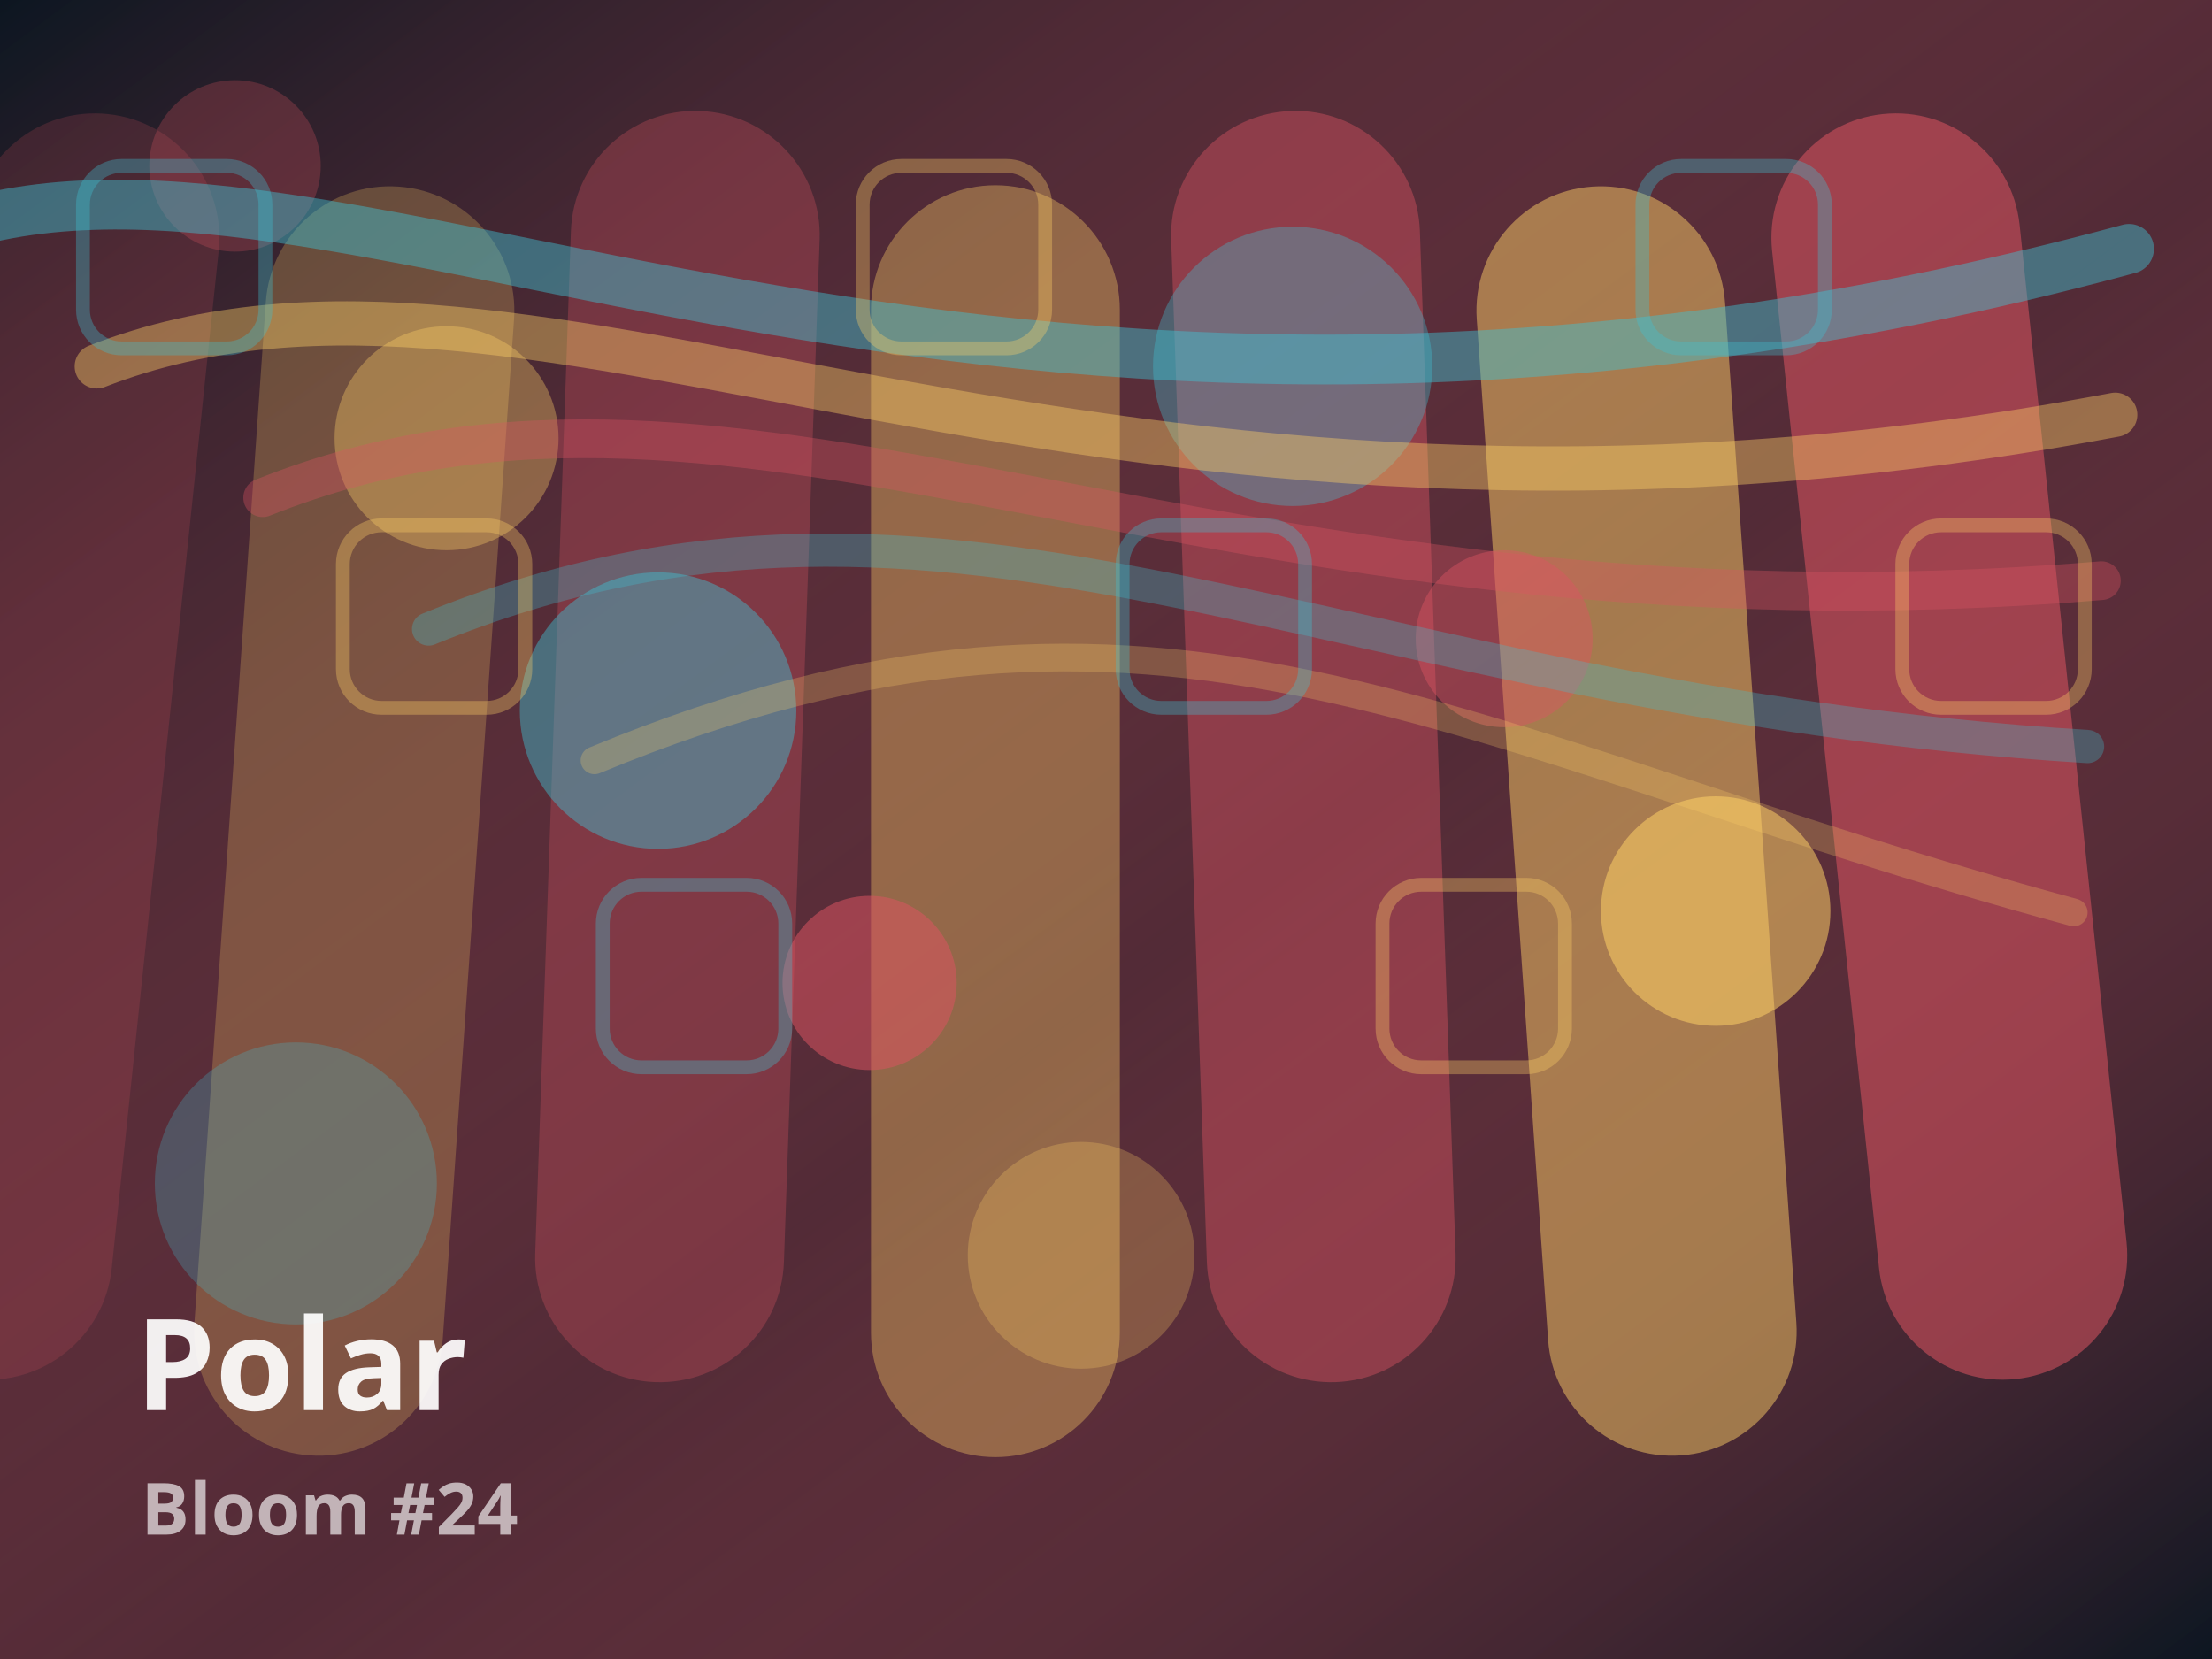
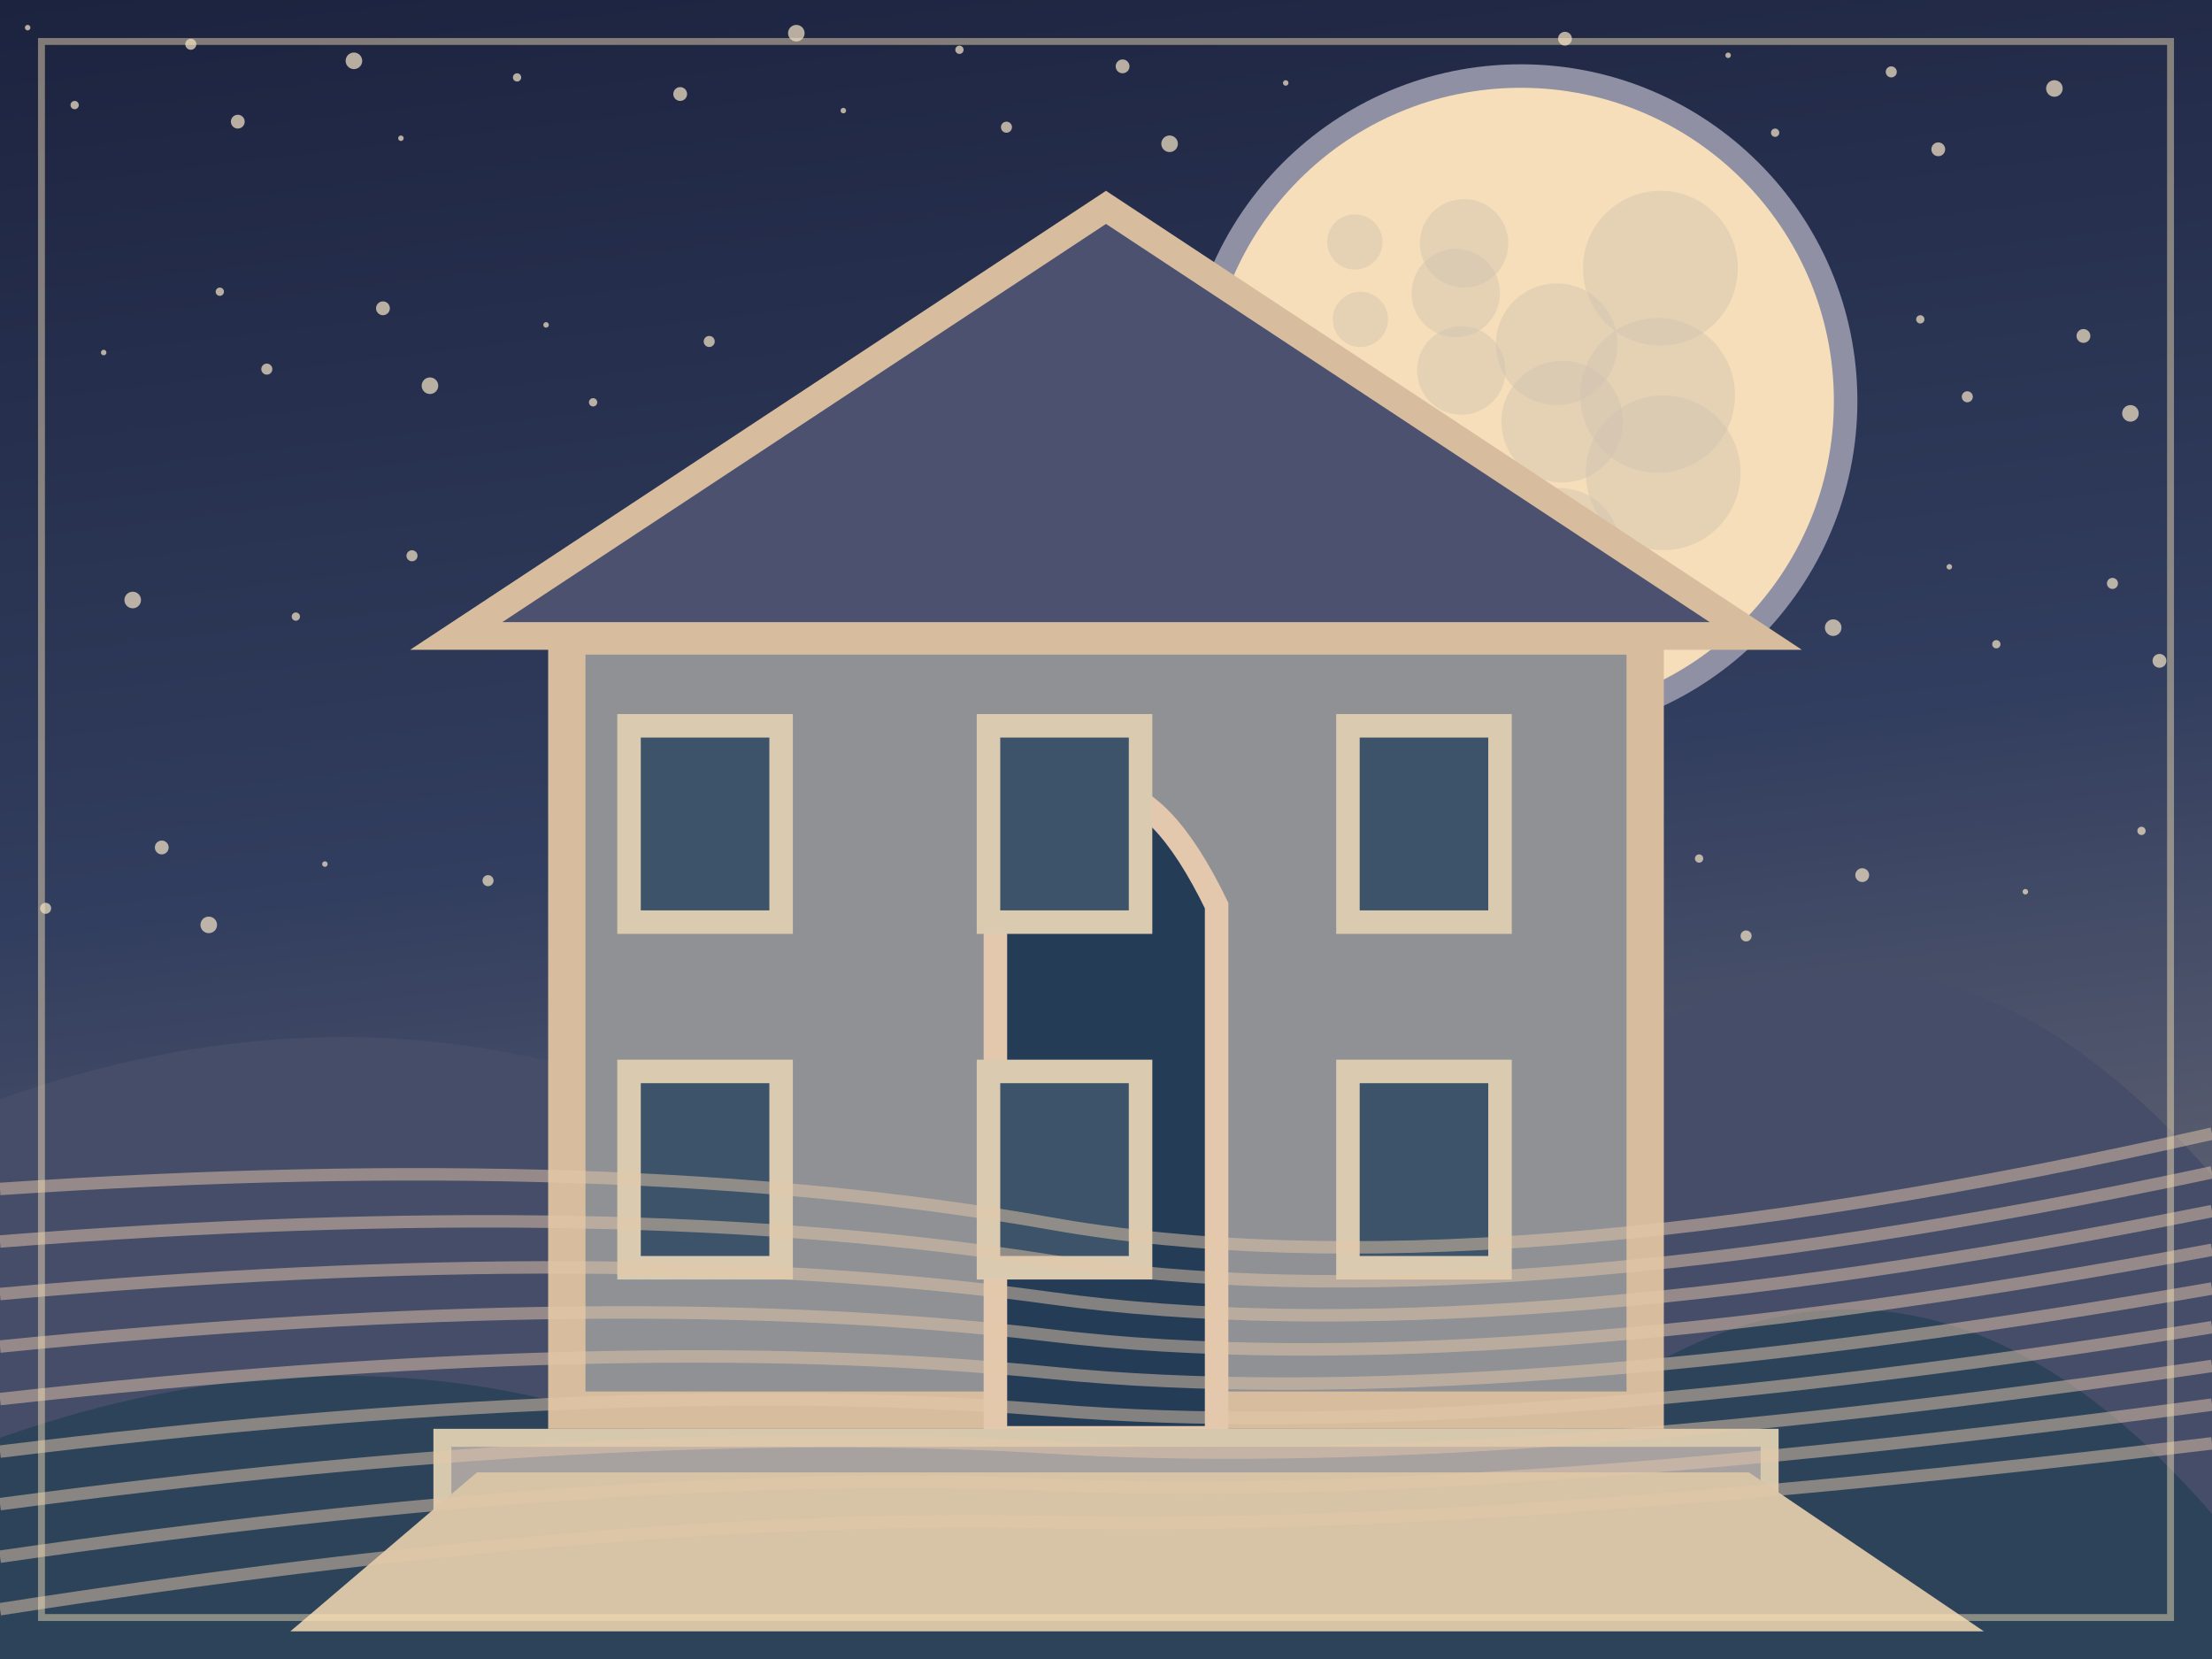
- <svg xmlns="http://www.w3.org/2000/svg" viewBox="0 0 1600 1200">
+ <svg xmlns="http://www.w3.org/2000/svg" width="1600" height="1200" viewBox="0 0 1600 1200">
  <defs>
-     <linearGradient id="wash-23" x1="0%" y1="0%" x2="100%" y2="100%">
-       <stop offset="0%" stop-color="#0c1621" />
-       <stop offset="55%" stop-color="#db5461" stop-opacity="0.34" />
-       <stop offset="100%" stop-color="#0c1621" />
+     <linearGradient id="bg" x2=".16" y2="1">
+       <stop stop-color="#1c233f" />
+       <stop offset=".55" stop-color="#323e5f" />
+       <stop offset="1" stop-color="#6b6b77" />
    </linearGradient>
  </defs>
-   <rect width="1600" height="1200" fill="#0c1621" />
-   <rect width="1600" height="1200" fill="url(#wash-23)" />
-   <rect x="-60" y="80" width="180" height="920" rx="90" fill="#db5461" opacity="0.18" transform="rotate(6 30 540)" />
-   <rect x="170" y="134" width="180" height="920" rx="90" fill="#ffd166" opacity="0.24" transform="rotate(4 260 540)" />
-   <rect x="400" y="80" width="180" height="920" rx="90" fill="#db5461" opacity="0.30" transform="rotate(2 490 540)" />
-   <rect x="630" y="134" width="180" height="920" rx="90" fill="#ffd166" opacity="0.36" transform="rotate(0 720 540)" />
-   <rect x="860" y="80" width="180" height="920" rx="90" fill="#db5461" opacity="0.42" transform="rotate(-2 950 540)" />
-   <rect x="1090" y="134" width="180" height="920" rx="90" fill="#ffd166" opacity="0.48" transform="rotate(-4 1180 540)" />
-   <rect x="1320" y="80" width="180" height="920" rx="90" fill="#db5461" opacity="0.54" transform="rotate(-6 1410 540)" />
-   <circle cx="170" cy="120" r="62" fill="#db5461" opacity="0.26" />
-   <circle cx="323" cy="317" r="81" fill="#ffd166" opacity="0.35" />
-   <circle cx="476" cy="514" r="100" fill="#3ec1d3" opacity="0.44" />
-   <circle cx="629" cy="711" r="63" fill="#db5461" opacity="0.53" />
-   <circle cx="782" cy="908" r="82" fill="#ffd166" opacity="0.26" />
-   <circle cx="935" cy="265" r="101" fill="#3ec1d3" opacity="0.35" />
-   <circle cx="1088" cy="462" r="64" fill="#db5461" opacity="0.44" />
-   <circle cx="1241" cy="659" r="83" fill="#ffd166" opacity="0.53" />
-   <circle cx="214" cy="856" r="102" fill="#3ec1d3" opacity="0.26" />
-   <path d="M -50 170 C 240 60, 690 410, 1540 180" stroke="#3ec1d3" stroke-width="36" stroke-linecap="round" fill="none" opacity="0.45" />
-   <path d="M 70 265 C 390 140, 780 442, 1530 300" stroke="#ffd166" stroke-width="32" stroke-linecap="round" fill="none" opacity="0.40" />
-   <path d="M 190 360 C 540 220, 870 474, 1520 420" stroke="#db5461" stroke-width="28" stroke-linecap="round" fill="none" opacity="0.35" />
-   <path d="M 310 455 C 690 300, 960 506, 1510 540" stroke="#3ec1d3" stroke-width="24" stroke-linecap="round" fill="none" opacity="0.30" />
-   <path d="M 430 550 C 840 380, 1050 538, 1500 660" stroke="#ffd166" stroke-width="20" stroke-linecap="round" fill="none" opacity="0.25" />
-   <rect x="60" y="120" width="132" height="132" rx="28" fill="none" stroke="#3ec1d3" stroke-width="10" opacity="0.34" />
-   <rect x="248" y="380" width="132" height="132" rx="28" fill="none" stroke="#ffd166" stroke-width="10" opacity="0.34" />
-   <rect x="436" y="640" width="132" height="132" rx="28" fill="none" stroke="#3ec1d3" stroke-width="10" opacity="0.34" />
-   <rect x="624" y="120" width="132" height="132" rx="28" fill="none" stroke="#ffd166" stroke-width="10" opacity="0.34" />
-   <rect x="812" y="380" width="132" height="132" rx="28" fill="none" stroke="#3ec1d3" stroke-width="10" opacity="0.34" />
-   <rect x="1000" y="640" width="132" height="132" rx="28" fill="none" stroke="#ffd166" stroke-width="10" opacity="0.34" />
-   <rect x="1188" y="120" width="132" height="132" rx="28" fill="none" stroke="#3ec1d3" stroke-width="10" opacity="0.34" />
-   <rect x="1376" y="380" width="132" height="132" rx="28" fill="none" stroke="#ffd166" stroke-width="10" opacity="0.34" />
-   <text x="98" y="1020" fill="rgba(255,255,255,0.92)" font-family="Trebuchet MS, Gill Sans, sans-serif" font-weight="700" font-size="92">Polar</text>
-   <text x="102" y="1110" fill="rgba(255,255,255,0.64)" font-family="Trebuchet MS, Gill Sans, sans-serif" font-weight="600" font-size="52">Bloom #24</text>
+   <rect width="1600" height="1200" fill="url(#bg)" />
+   <g fill="#f0dfc4">
+     <circle cx="20" cy="20" r="2" opacity=".73" />
+     <circle cx="159" cy="211" r="3" opacity=".73" />
+     <circle cx="298" cy="402" r="4" opacity=".73" />
+     <circle cx="437" cy="593" r="5" opacity=".73" />
+     <circle cx="576" cy="24" r="6" opacity=".73" />
+     <circle cx="715" cy="215" r="2" opacity=".73" />
+     <circle cx="854" cy="406" r="3" opacity=".73" />
+     <circle cx="993" cy="597" r="4" opacity=".73" />
+     <circle cx="1132" cy="28" r="5" opacity=".73" />
+     <circle cx="1271" cy="219" r="6" opacity=".73" />
+     <circle cx="1410" cy="410" r="2" opacity=".73" />
+     <circle cx="1549" cy="601" r="3" opacity=".73" />
+     <circle cx="138" cy="32" r="4" opacity=".73" />
+     <circle cx="277" cy="223" r="5" opacity=".73" />
+     <circle cx="416" cy="414" r="6" opacity=".73" />
+     <circle cx="555" cy="605" r="2" opacity=".73" />
+     <circle cx="694" cy="36" r="3" opacity=".73" />
+     <circle cx="833" cy="227" r="4" opacity=".73" />
+     <circle cx="972" cy="418" r="5" opacity=".73" />
+     <circle cx="1111" cy="609" r="6" opacity=".73" />
+     <circle cx="1250" cy="40" r="2" opacity=".73" />
+     <circle cx="1389" cy="231" r="3" opacity=".73" />
+     <circle cx="1528" cy="422" r="4" opacity=".73" />
+     <circle cx="117" cy="613" r="5" opacity=".73" />
+     <circle cx="256" cy="44" r="6" opacity=".73" />
+     <circle cx="395" cy="235" r="2" opacity=".73" />
+     <circle cx="534" cy="426" r="3" opacity=".73" />
+     <circle cx="673" cy="617" r="4" opacity=".73" />
+     <circle cx="812" cy="48" r="5" opacity=".73" />
+     <circle cx="951" cy="239" r="6" opacity=".73" />
+     <circle cx="1090" cy="430" r="2" opacity=".73" />
+     <circle cx="1229" cy="621" r="3" opacity=".73" />
+     <circle cx="1368" cy="52" r="4" opacity=".73" />
+     <circle cx="1507" cy="243" r="5" opacity=".73" />
+     <circle cx="96" cy="434" r="6" opacity=".73" />
+     <circle cx="235" cy="625" r="2" opacity=".73" />
+     <circle cx="374" cy="56" r="3" opacity=".73" />
+     <circle cx="513" cy="247" r="4" opacity=".73" />
+     <circle cx="652" cy="438" r="5" opacity=".73" />
+     <circle cx="791" cy="629" r="6" opacity=".73" />
+     <circle cx="930" cy="60" r="2" opacity=".73" />
+     <circle cx="1069" cy="251" r="3" opacity=".73" />
+     <circle cx="1208" cy="442" r="4" opacity=".73" />
+     <circle cx="1347" cy="633" r="5" opacity=".73" />
+     <circle cx="1486" cy="64" r="6" opacity=".73" />
+     <circle cx="75" cy="255" r="2" opacity=".73" />
+     <circle cx="214" cy="446" r="3" opacity=".73" />
+     <circle cx="353" cy="637" r="4" opacity=".73" />
+     <circle cx="492" cy="68" r="5" opacity=".73" />
+     <circle cx="631" cy="259" r="6" opacity=".73" />
+     <circle cx="770" cy="450" r="2" opacity=".73" />
+     <circle cx="909" cy="641" r="3" opacity=".73" />
+     <circle cx="1048" cy="72" r="4" opacity=".73" />
+     <circle cx="1187" cy="263" r="5" opacity=".73" />
+     <circle cx="1326" cy="454" r="6" opacity=".73" />
+     <circle cx="1465" cy="645" r="2" opacity=".73" />
+     <circle cx="54" cy="76" r="3" opacity=".73" />
+     <circle cx="193" cy="267" r="4" opacity=".73" />
+     <circle cx="332" cy="458" r="5" opacity=".73" />
+     <circle cx="471" cy="649" r="6" opacity=".73" />
+     <circle cx="610" cy="80" r="2" opacity=".73" />
+     <circle cx="749" cy="271" r="3" opacity=".73" />
+     <circle cx="888" cy="462" r="4" opacity=".73" />
+     <circle cx="1027" cy="653" r="5" opacity=".73" />
+     <circle cx="1166" cy="84" r="6" opacity=".73" />
+     <circle cx="1305" cy="275" r="2" opacity=".73" />
+     <circle cx="1444" cy="466" r="3" opacity=".73" />
+     <circle cx="33" cy="657" r="4" opacity=".73" />
+     <circle cx="172" cy="88" r="5" opacity=".73" />
+     <circle cx="311" cy="279" r="6" opacity=".73" />
+     <circle cx="450" cy="470" r="2" opacity=".73" />
+     <circle cx="589" cy="661" r="3" opacity=".73" />
+     <circle cx="728" cy="92" r="4" opacity=".73" />
+     <circle cx="867" cy="283" r="5" opacity=".73" />
+     <circle cx="1006" cy="474" r="6" opacity=".73" />
+     <circle cx="1145" cy="665" r="2" opacity=".73" />
+     <circle cx="1284" cy="96" r="3" opacity=".73" />
+     <circle cx="1423" cy="287" r="4" opacity=".73" />
+     <circle cx="1562" cy="478" r="5" opacity=".73" />
+     <circle cx="151" cy="669" r="6" opacity=".73" />
+     <circle cx="290" cy="100" r="2" opacity=".73" />
+     <circle cx="429" cy="291" r="3" opacity=".73" />
+     <circle cx="568" cy="482" r="4" opacity=".73" />
+     <circle cx="707" cy="673" r="5" opacity=".73" />
+     <circle cx="846" cy="104" r="6" opacity=".73" />
+     <circle cx="985" cy="295" r="2" opacity=".73" />
+     <circle cx="1124" cy="486" r="3" opacity=".73" />
+     <circle cx="1263" cy="677" r="4" opacity=".73" />
+     <circle cx="1402" cy="108" r="5" opacity=".73" />
+     <circle cx="1541" cy="299" r="6" opacity=".73" />
+   </g>
+   <circle cx="1100" cy="290" r="235" fill="#f5deb9" stroke="#8f90a4" stroke-width="17" />
+   <circle cx="980" cy="175" r="20" fill="#d0c2b1" opacity=".43" />
+   <circle cx="1053" cy="212" r="32" fill="#d0c2b1" opacity=".43" />
+   <circle cx="1126" cy="249" r="44" fill="#d0c2b1" opacity=".43" />
+   <circle cx="1199" cy="286" r="56" fill="#d0c2b1" opacity=".43" />
+   <circle cx="982" cy="323" r="20" fill="#d0c2b1" opacity=".43" />
+   <circle cx="1055" cy="360" r="32" fill="#d0c2b1" opacity=".43" />
+   <circle cx="1128" cy="397" r="44" fill="#d0c2b1" opacity=".43" />
+   <circle cx="1201" cy="194" r="56" fill="#d0c2b1" opacity=".43" />
+   <circle cx="984" cy="231" r="20" fill="#d0c2b1" opacity=".43" />
+   <circle cx="1057" cy="268" r="32" fill="#d0c2b1" opacity=".43" />
+   <circle cx="1130" cy="305" r="44" fill="#d0c2b1" opacity=".43" />
+   <circle cx="1203" cy="342" r="56" fill="#d0c2b1" opacity=".43" />
+   <circle cx="986" cy="379" r="20" fill="#d0c2b1" opacity=".43" />
+   <circle cx="1059" cy="176" r="32" fill="#d0c2b1" opacity=".43" />
+   <path d="M0 795Q310 685 590 845T1120 795T1600 850V1200H0Z" fill="#464d69" />
+   <path d="M0 1040Q310 930 590 1090T1120 1040T1600 1095V1200H0Z" fill="#2c435a" />
+   <path d="M410 1020V460H1190V1020Z" fill="#8f9195" stroke="#d7bd9e" stroke-width="27" />
+   <path d="M330 460L800 150L1270 460Z" fill="#4c516f" stroke="#d7bd9e" stroke-width="20" />
+   <path d="M720 1040V655Q800 490 880 655V1040Z" fill="#253c57" stroke="#e4c8ad" stroke-width="17" />
+   <rect x="455" y="525" width="110" height="142" fill="#3d5369" stroke="#d9cab0" stroke-width="17" />
+   <rect x="715" y="525" width="110" height="142" fill="#3d5369" stroke="#d9cab0" stroke-width="17" />
+   <rect x="975" y="525" width="110" height="142" fill="#3d5369" stroke="#d9cab0" stroke-width="17" />
+   <rect x="455" y="775" width="110" height="142" fill="#3d5369" stroke="#d9cab0" stroke-width="17" />
+   <rect x="715" y="775" width="110" height="142" fill="#3d5369" stroke="#d9cab0" stroke-width="17" />
+   <rect x="975" y="775" width="110" height="142" fill="#3d5369" stroke="#d9cab0" stroke-width="17" />
+   <path d="M320 1040H1280V1115H320Z" fill="#a7a1a0" stroke="#d6c8ad" stroke-width="13" />
+   <path d="M210 1180L345 1065H1265L1435 1180Z" fill="#d7c3a5" />
+   <g fill="none" stroke="#e4c8aa" stroke-width="9" opacity=".5">
+     <path d="M0 860Q450 830 760 885T1600 820" />
+     <path d="M0 898Q450 863 760 912T1600 848" />
+     <path d="M0 936Q450 896 760 939T1600 876" />
+     <path d="M0 974Q450 929 760 966T1600 904" />
+     <path d="M0 1012Q450 962 760 993T1600 932" />
+     <path d="M0 1050Q450 995 760 1020T1600 960" />
+     <path d="M0 1088Q450 1028 760 1047T1600 988" />
+     <path d="M0 1126Q450 1061 760 1074T1600 1016" />
+     <path d="M0 1164Q450 1094 760 1101T1600 1044" />
+   </g>
+   <rect x="30" y="30" width="1540" height="1140" fill="none" stroke="#f6e2b8" stroke-width="5" opacity=".46" />
</svg>
